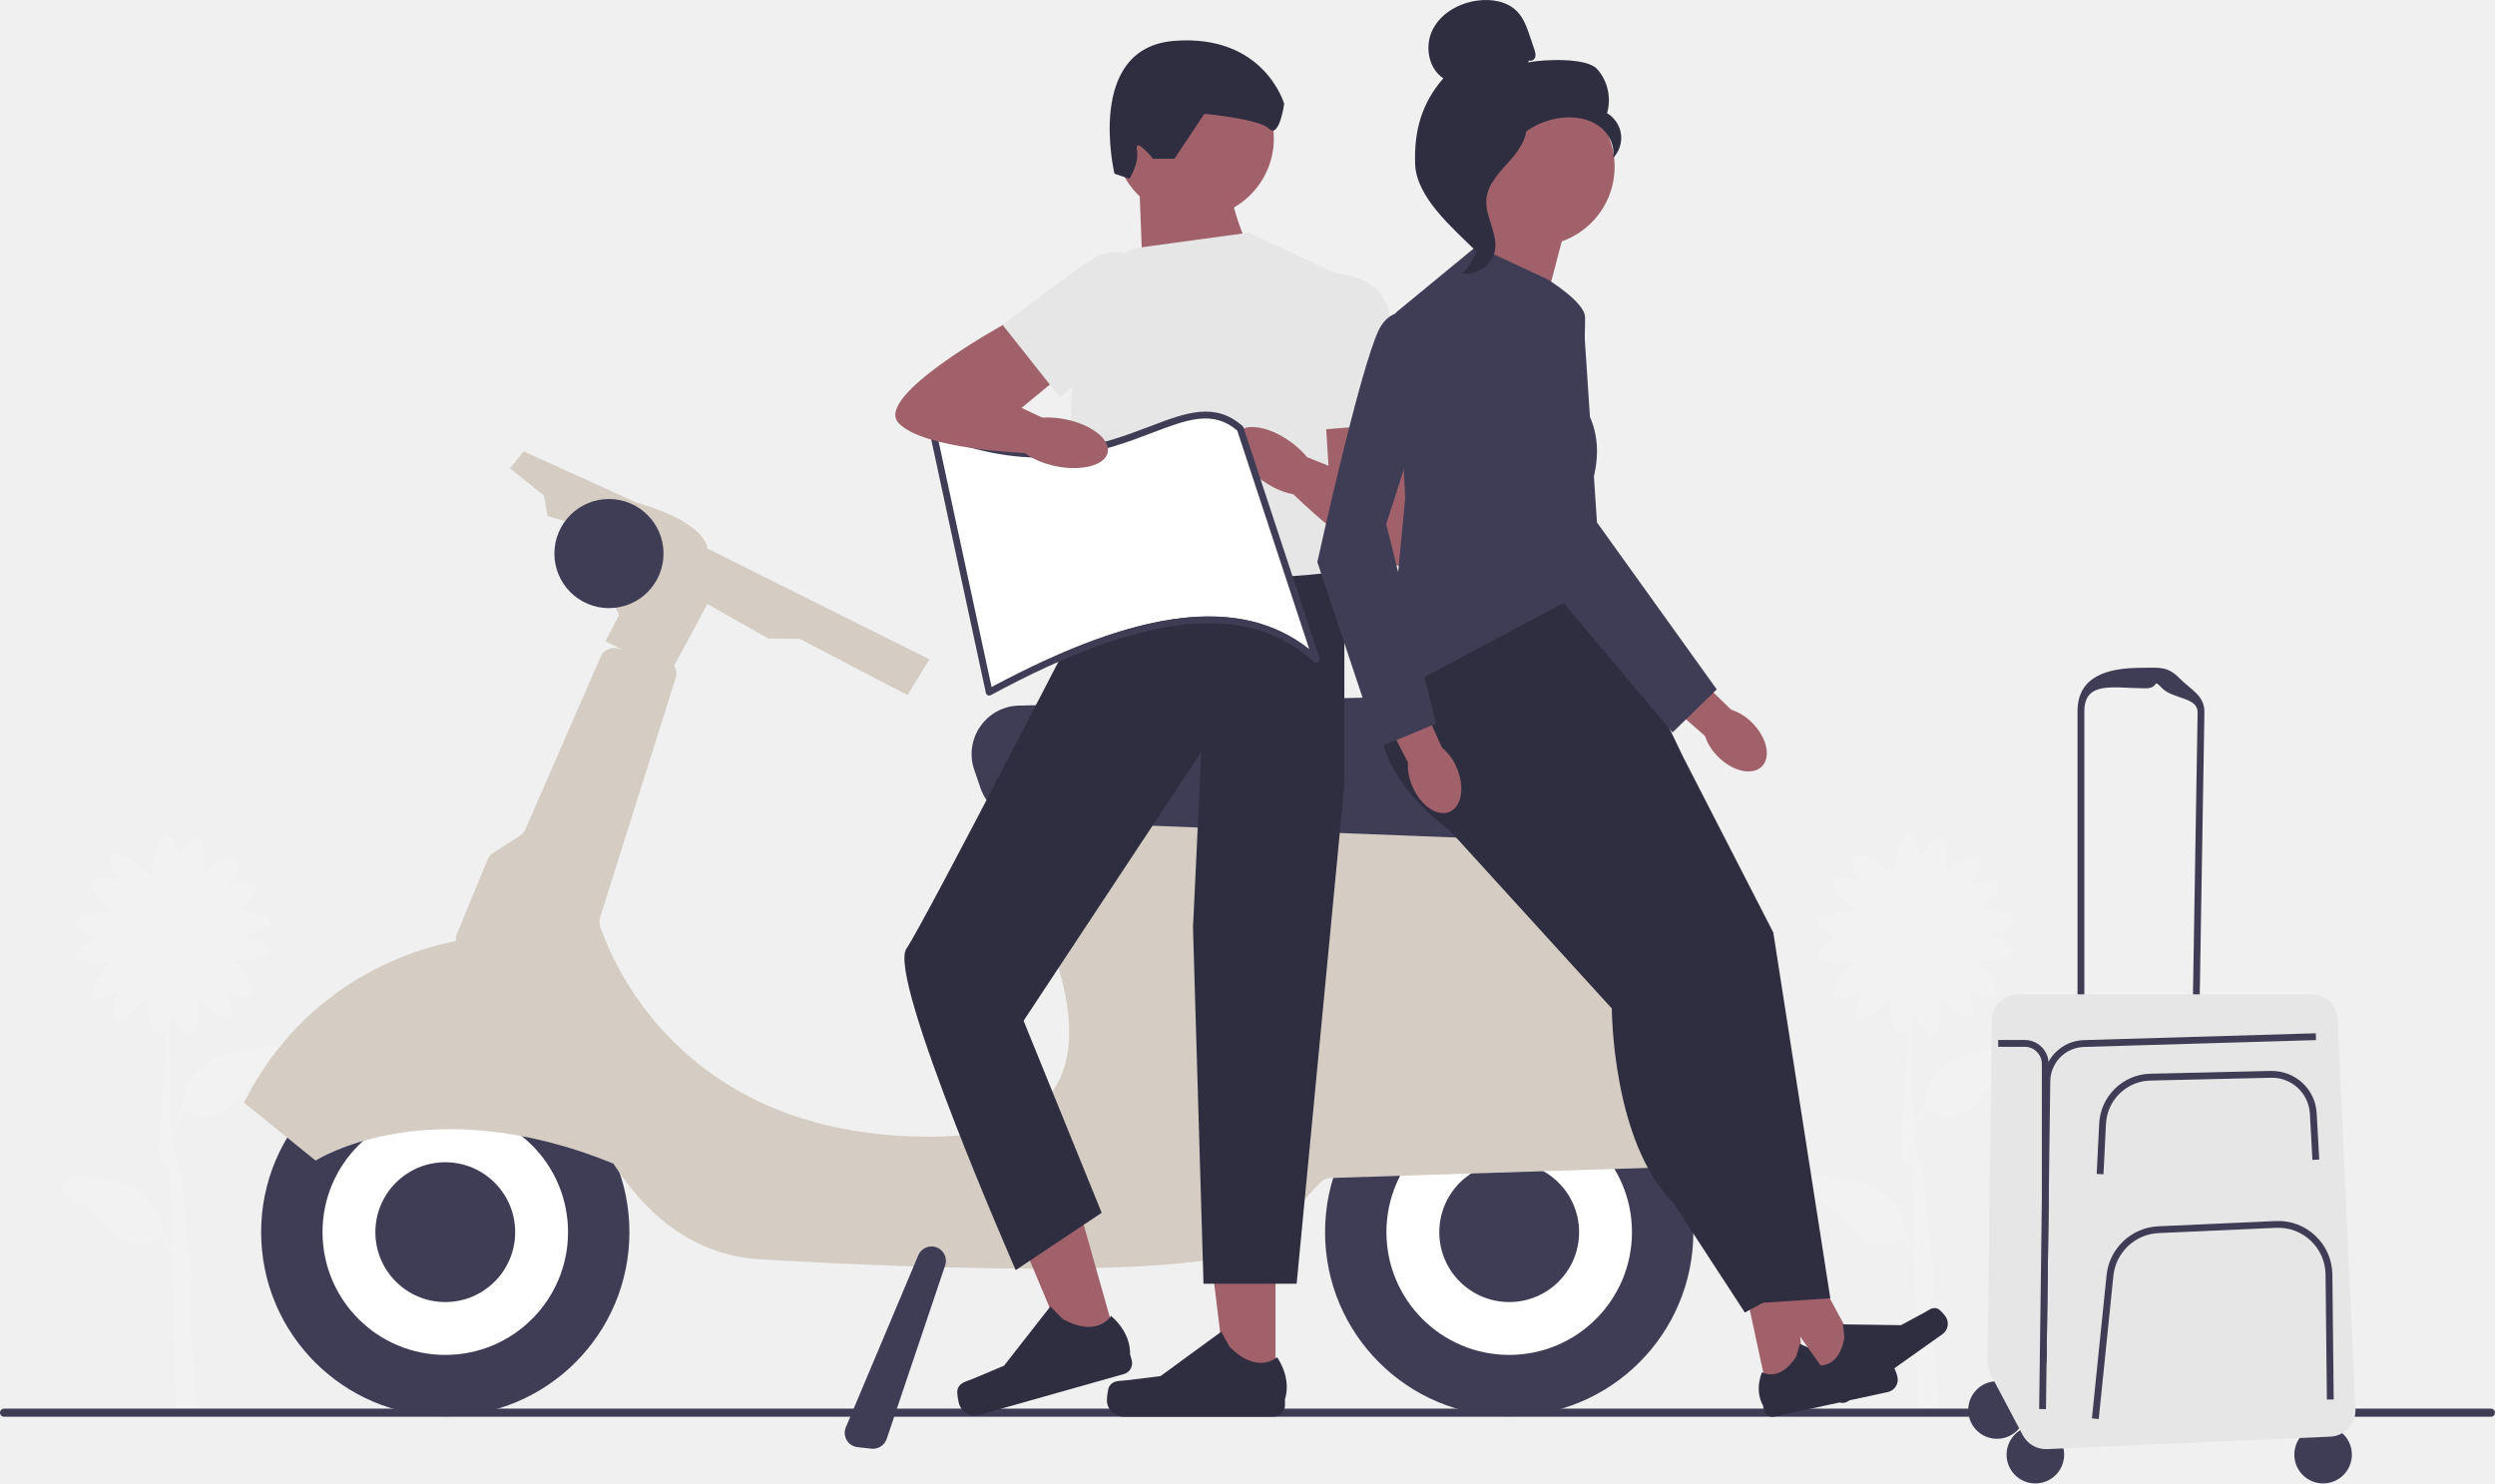
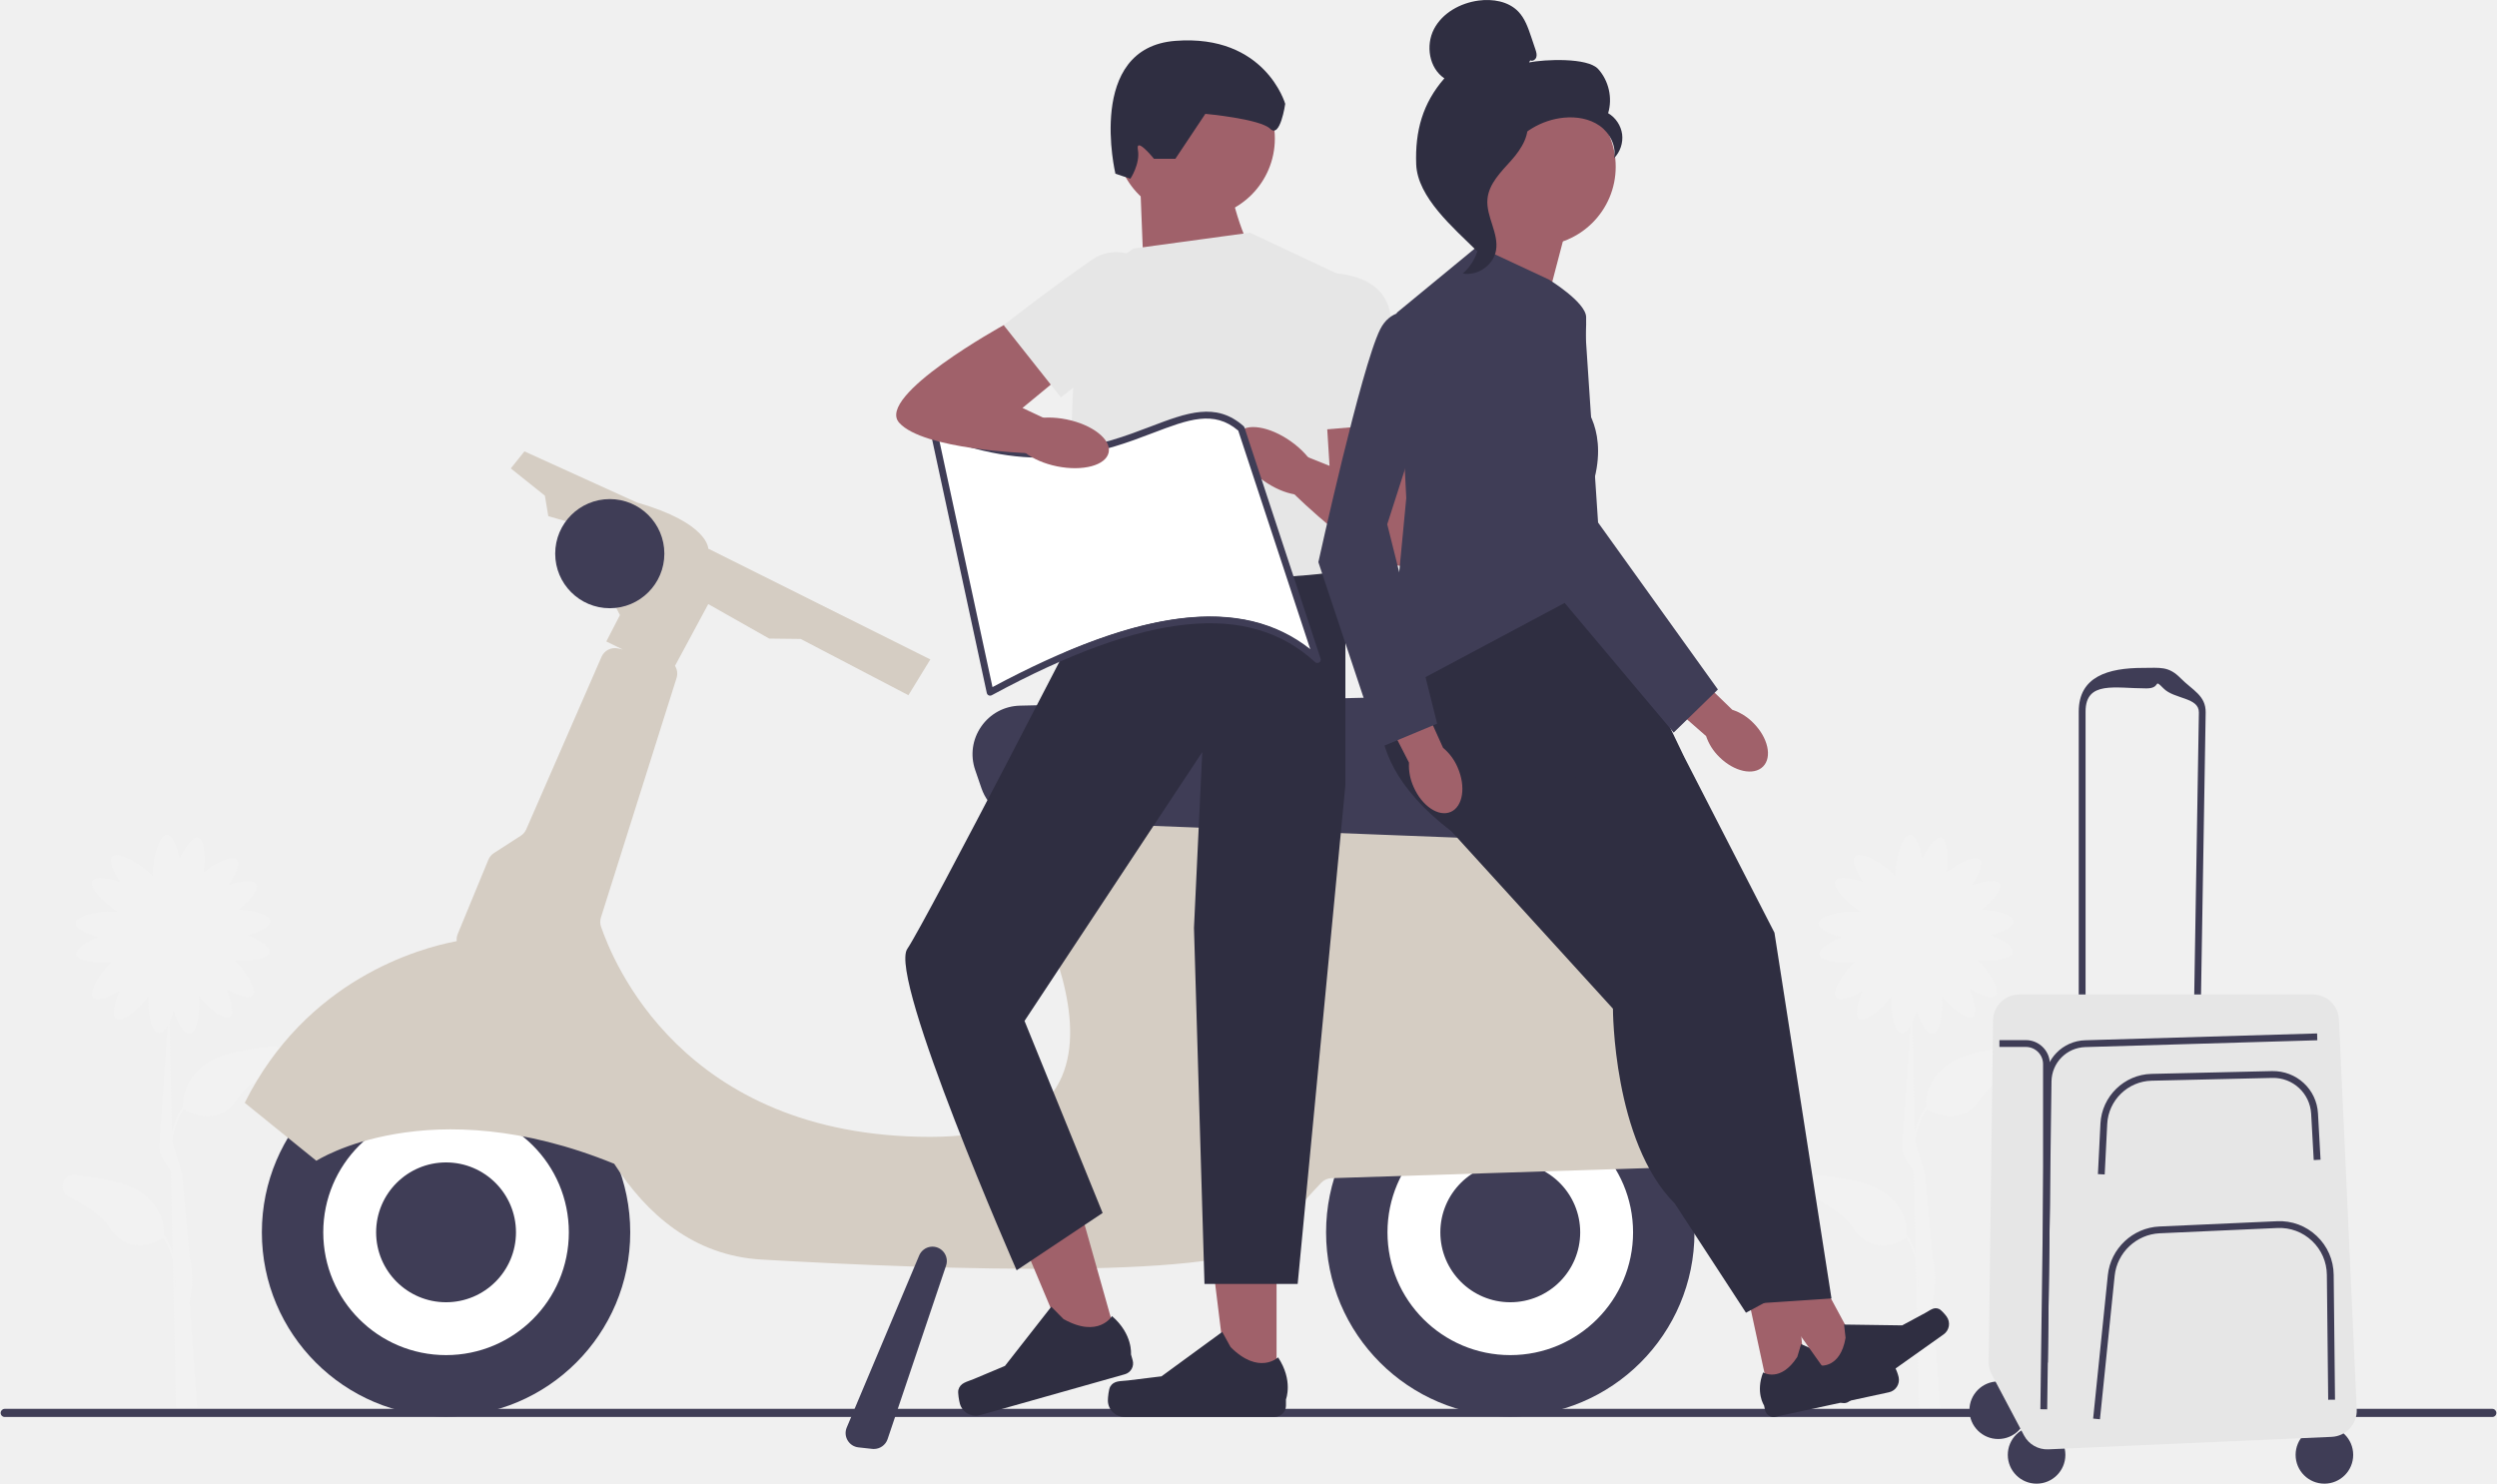
- <svg xmlns="http://www.w3.org/2000/svg" width="731.67" height="435.03" viewBox="0 0 731.67 435.03">
+ <svg xmlns="http://www.w3.org/2000/svg" width="732" height="435" viewBox="0 0 731.67 435.03">
  <path d="m79.48,306.79c-3.16.34-6.61.85-10.28,1.6-15.55,3.17-15.88,13.73-15.74,16.15l-.11-.07c-1.56,2.51-2.54,5.05-3.14,7.44l-.71-32.37c.46-.96.88-2.05,1.23-3.16,1.16,3.59,3.07,6.97,4.72,6.75,2.14-.29,3.07-6.59,2.67-11.06,2.72,3.5,7.3,7.25,9.03,6.09,1.38-.92.56-4.72-.94-8.18,3.14,1.89,6.62,3.13,7.7,1.93,1.47-1.64-2.06-7.23-5.31-10.35,4.35.41,9.89-.29,10.26-2.27.3-1.63-3-3.69-6.53-5.02,3.54-.93,6.86-2.56,6.75-4.17-.13-1.91-5.05-3.2-9.3-3.39,3.2-2.5,6.14-5.97,5.24-7.53-.83-1.44-4.67-.88-8.22.39,2.1-3,3.58-6.39,2.45-7.55-1.4-1.44-6.37,1.05-9.77,3.8.66-4.29.33-9.7-1.6-10.19-1.61-.41-3.89,2.74-5.45,6.17-.69-3.6-2.09-7.02-3.7-7.02-2.3,0-4.16,6.93-4.16,11.45,0,.26,0,.5.02.73-.23-.27-.5-.55-.8-.84-3.24-3.15-9.51-6.64-11.12-4.99-1.12,1.16.35,4.54,2.45,7.55-3.55-1.27-7.4-1.83-8.22-.39-1.11,1.93,3.64,6.76,7.5,9.1-.23-.03-.48-.05-.74-.07-4.51-.31-11.55,1.08-11.71,3.37-.11,1.61,3.2,3.24,6.75,4.17-3.53,1.33-6.82,3.39-6.53,5.02.36,1.98,5.9,2.68,10.26,2.27-3.25,3.12-6.78,8.71-5.31,10.35,1.08,1.2,4.56-.04,7.7-1.93-1.51,3.46-2.32,7.26-.94,8.18,1.82,1.22,6.83-3.03,9.46-6.68-.27,4.47.8,10.61,2.92,10.85.89.1,1.83-.85,2.68-2.3l-2.4,34.79c-.56,4.05,3.03,6.7,3.35,8.36l.52,23.56c-.59-1.68-1.37-3.4-2.44-5.1l-.11.07c.14-2.42-.19-12.98-15.74-16.15-3.67-.75-7.12-1.26-10.28-1.6-3.73-.4-5.19,4.71-1.82,6.36,4.88,2.39,9.47,5.4,11.87,8.96,6.12,9.11,14.57,3.85,15.78,3.03,1.34,2.24,2.22,4.49,2.78,6.63l.28,12.51c-.07.3-.11.46-.12.47l.13.04.67,30.28,6.18-.05-2.21-30.95c.37-1.67,1.51-7.36,0-13.26l-2.21-24.32h0s.13.64,0,0l-2.88-9.56c.42-2.96,1.39-6.28,3.37-9.57,1.2.82,9.66,6.09,15.78-3.03,2.39-3.56,6.99-6.57,11.87-8.96,3.37-1.65,1.92-6.76-1.82-6.36h0Zm-28.23,71.64l-.12-5.3c.23,2,.22,3.81.12,5.3Z" fill="#f2f2f2" />
  <path d="m0,414.29c0,.66.53,1.19,1.19,1.19h729.29c.66,0,1.19-.53,1.19-1.19s-.53-1.19-1.19-1.19H1.19c-.66,0-1.19.53-1.19,1.19Z" fill="#3f3d56" />
  <g>
    <circle cx="442.58" cy="361.34" r="54" fill="#3f3d56" />
    <circle cx="442.58" cy="361.34" r="36" fill="#fff" />
    <circle cx="442.58" cy="361.34" r="20.5" fill="#3f3d56" />
    <circle cx="130.58" cy="361.34" r="54" fill="#3f3d56" />
    <circle cx="130.58" cy="361.34" r="36" fill="#fff" />
    <path d="m516.45,335.66c-7.03-17.73-31.61-71.9-75.39-89.83-.34-.14-.69-.23-1.05-.28l-140.41-20.11c-2.31-.33-4.47,1.25-4.84,3.56l-2.46,15.2c-.17,1.04.05,2.11.62,3,7.13,11.06,52.83,86.15-20.35,86.15s-93.35-52.37-96.55-61.62c-.3-.87-.31-1.81-.04-2.69l22.18-70.25c.39-1.25.18-2.53-.46-3.55l9.75-18.11,17.86,10.11,9.25.11,31.57,16.5,6.43-10.5-65.11-32.48s.11-7.52-20.89-13.52l-33-15-4,5,10,8,1,6,7,2,14,27-4,7.74,4.86,2.37-1.39-.32c-2.01-.46-4.06.58-4.88,2.47l-22.06,50.56c-.34.77-.9,1.43-1.61,1.89l-7.86,5.07c-.73.47-1.31,1.16-1.64,1.97l-8.98,21.77c-.28.68-.36,1.39-.29,2.08-11.19,2.12-44.08,11.28-62.15,47.41l21,17s32.92-21.3,87.32.88c9.46,14.72,23.25,26.93,43.17,28.08,52.51,3.04,139.51,6.04,149.51-5.96,7.32-8.79,12.41-14.27,14.62-16.58.78-.81,1.84-1.28,2.96-1.32l122.45-3.91c2.97-.09,4.94-3.11,3.85-5.87Z" fill="#d5cdc3" />
    <circle cx="178.58" cy="162.34" r="16" fill="#3f3d56" />
    <path d="m434.81,245.9c-.19,0-.38,0-.57-.01l-133.78-5.18c-5.92-.23-10.99-4-12.92-9.6l-1.83-5.33c-1.49-4.34-.84-9,1.78-12.77,2.63-3.77,6.77-5.99,11.36-6.1l138.22-3.18c4.28-.1,8.4,1.73,11.19,5.03,2.79,3.3,3.93,7.62,3.12,11.87l-2.61,13.68c-1.29,6.79-7.12,11.58-13.97,11.58Z" fill="#3f3d56" />
    <circle cx="130.58" cy="361.34" r="20.5" fill="#3f3d56" />
    <path d="m488.56,302.98c-3.2,0-6.25-1.71-7.88-4.66l-10.13-18.34c-1.61-2.91-1.51-6.32.25-9.13,1.76-2.82,4.8-4.4,8.1-4.22l18.39.94c3.42.18,6.5,2.33,7.84,5.49l5.37,12.7c.98,2.33.96,4.87-.07,7.18-1.03,2.3-2.91,4.03-5.29,4.85l-13.62,4.7c-.97.34-1.97.5-2.95.5Z" fill="#3f3d56" />
    <path d="m256.01,424.87c-.15,0-.31,0-.46-.03l-4.08-.45c-1.33-.15-2.49-.9-3.17-2.06-.68-1.16-.77-2.53-.25-3.77l21.24-50.44.46.19-.46-.19c.58-1.38,1.87-2.36,3.36-2.55,1.45-.18,2.86.39,3.79,1.52.92,1.13,1.2,2.63.73,4.01l-17.15,50.89c-.58,1.72-2.22,2.87-4,2.87Z" fill="#3f3d56" />
  </g>
  <path d="m366.28,72.88s-7.77-15.54-6.22-29.52l-25.86,13.4,1,25.44,31.08-9.32h0Z" fill="#a0616a" />
  <circle cx="350.23" cy="40.61" r="23.33" fill="#a0616a" />
  <g>
    <polygon points="374.06 406.93 359.82 406.93 353.05 352.02 374.06 352.02 374.06 406.93" fill="#a0616a" />
    <path d="m325.29,406.6h0c-.44.75-.68,3.16-.68,4.02h0c0,2.67,2.16,4.83,4.83,4.83h44.08c1.82,0,3.3-1.48,3.3-3.3v-1.84s2.18-5.52-2.31-12.31c0,0-5.58,5.32-13.92-3.01l-2.46-4.45-17.8,13.02-9.87,1.21c-2.16.27-4.07-.04-5.18,1.83h0,0Z" fill="#2f2e41" />
  </g>
  <path d="m332.09,72.88l34.19-4.66,26.42,12.43,1.55,96.34s-64.98,7.77-75.22-2.33c-10.24-10.1-2.47-90.9-2.47-90.9l15.54-10.88s0,0,0,0Z" fill="#e6e6e6" />
  <path d="m344.39,46.55h-6.27s-5.44-6.7-4.71-2.62c.73,4.08-2.2,8.47-2.2,8.47l-4.39-1.46s-8.78-36.93,17.57-38.96,32.21,18.47,32.21,18.47c0,0-1.46,10.25-4.39,7.32s-19.03-4.39-19.03-4.39l-8.78,13.18s0,0,0,0Z" fill="#2f2e41" />
  <g>
    <polygon points="327.8 394.59 314.11 398.45 292.67 347.46 312.89 341.75 327.8 394.59" fill="#a0616a" />
    <path d="m280.78,407.53h0c-.22.84.21,3.22.44,4.06h0c.72,2.57,3.39,4.06,5.96,3.34l42.42-11.98c1.75-.49,2.77-2.32,2.28-4.07l-.5-1.77s.6-5.9-5.57-11.22c0,0-3.92,6.64-14.21.88l-3.58-3.62-13.59,17.36-9.16,3.85c-2,.84-3.93,1.07-4.49,3.17h0s0,0,0,0h0Z" fill="#2f2e41" />
  </g>
  <path d="m389.58,167.67l4.66,14.1v48.45l-13.99,146.24h-27.32l-3.08-104.39,2.43-51.56-52.11,78.84,22.9,56.31-25.21,16.81s-37.7-85.91-32.06-94.24c5.64-8.32,56.16-106.59,56.16-106.59,0,0,67.6-2.41,67.6-3.96h0s0,0,0,0Z" fill="#2f2e41" />
  <g>
    <path d="m403.57,111.73l7.51,12.3s10.62,41.74,0,41.91-32.06-21.27-32.06-21.27l2.8-11.19,7.77,3.11-1.55-24.86h15.54s0,0,0,0Z" fill="#a0616a" />
    <path d="m380.26,80.46s24.86-4.38,27.19,11.89c2.33,16.27,3.63,31.69,3.63,31.69l-26.94,2.23-3.88-45.81s0,0,0,0Z" fill="#e6e6e6" />
    <ellipse cx="374.23" cy="135.17" rx="7.02" ry="14.03" transform="translate(47.03 361.57) rotate(-54.54)" fill="#a0616a" />
  </g>
  <path d="m590.48,306.79c-3.16.34-6.61.85-10.28,1.6-15.55,3.17-15.88,13.73-15.74,16.15l-.11-.07c-1.56,2.51-2.54,5.05-3.14,7.44l-.71-32.37c.46-.96.88-2.05,1.23-3.16,1.16,3.59,3.07,6.97,4.72,6.75,2.14-.29,3.07-6.59,2.67-11.06,2.72,3.5,7.3,7.25,9.03,6.09,1.38-.92.56-4.72-.94-8.18,3.14,1.89,6.62,3.13,7.7,1.93,1.47-1.64-2.06-7.23-5.31-10.35,4.35.41,9.89-.29,10.26-2.27.3-1.63-3-3.69-6.53-5.02,3.54-.93,6.86-2.56,6.75-4.17-.13-1.91-5.05-3.2-9.3-3.39,3.2-2.5,6.14-5.97,5.24-7.53-.83-1.44-4.67-.88-8.22.39,2.1-3,3.58-6.39,2.45-7.55-1.4-1.44-6.37,1.05-9.77,3.8.66-4.29.33-9.7-1.6-10.19-1.61-.41-3.89,2.74-5.45,6.17-.69-3.6-2.09-7.02-3.7-7.02-2.3,0-4.16,6.93-4.16,11.45,0,.26,0,.5.02.73-.23-.27-.5-.55-.8-.84-3.24-3.15-9.51-6.64-11.12-4.99-1.12,1.16.35,4.54,2.45,7.55-3.55-1.27-7.4-1.83-8.22-.39-1.11,1.93,3.64,6.76,7.5,9.1-.23-.03-.48-.05-.74-.07-4.51-.31-11.55,1.08-11.71,3.37-.11,1.61,3.2,3.24,6.75,4.17-3.53,1.33-6.82,3.39-6.53,5.02.36,1.98,5.9,2.68,10.26,2.27-3.25,3.12-6.78,8.71-5.31,10.35,1.08,1.2,4.56-.04,7.7-1.93-1.51,3.46-2.32,7.26-.94,8.18,1.82,1.22,6.83-3.03,9.46-6.68-.27,4.47.8,10.61,2.92,10.85.89.1,1.83-.85,2.68-2.3l-2.4,34.79c-.56,4.05,3.03,6.7,3.35,8.36l.52,23.56c-.59-1.68-1.37-3.4-2.44-5.1l-.11.07c.14-2.42-.19-12.98-15.74-16.15-3.67-.75-7.12-1.26-10.28-1.6-3.73-.4-5.19,4.71-1.82,6.36,4.88,2.39,9.47,5.4,11.87,8.96,6.12,9.11,14.57,3.85,15.78,3.03,1.34,2.24,2.22,4.49,2.78,6.63l.28,12.51c-.07.3-.11.46-.12.47l.13.04.67,30.28,6.18-.05-2.21-30.95c.37-1.67,1.51-7.36,0-13.26l-2.21-24.32h0s.13.64,0,0l-2.88-9.56c.42-2.96,1.39-6.28,3.37-9.57,1.2.82,9.66,6.09,15.78-3.03,2.39-3.56,6.99-6.57,11.87-8.96,3.37-1.65,1.92-6.76-1.82-6.36h0Zm-28.23,71.64l-.12-5.3c.23,2,.22,3.81.12,5.3Z" fill="#f2f2f2" />
  <g>
    <polygon points="518.51 409.07 529.26 406.75 525.41 364.21 509.56 367.63 518.51 409.07" fill="#a0616a" />
    <path d="m555.27,400.88h0c.46.49,1.03,2.27,1.17,2.93h0c.44,2.01-.84,4-2.86,4.43l-33.27,7.19c-1.37.3-2.73-.58-3.03-1.95l-.3-1.39s-2.55-3.81-.27-9.67c0,0,5.08,3.11,10.01-4.55l1.13-3.76,15.56,6.92,7.64-.69c1.67-.15,3.07-.7,4.21.54h0s0,0,0,0Z" fill="#2f2e41" />
  </g>
  <g>
    <polygon points="537.73 405.82 546.69 399.46 526.42 361.86 513.19 371.24 537.73 405.82" fill="#a0616a" />
    <path d="m568.3,383.82h0c.61.27,1.84,1.68,2.22,2.23h0c1.19,1.68.8,4.01-.88,5.2l-27.76,19.7c-1.15.81-2.73.54-3.55-.6l-.82-1.16s-3.84-2.5-4.05-8.79c0,0,5.89.86,7.42-8.12l-.44-3.9,17.03.24,6.76-3.64c1.48-.8,2.55-1.85,4.08-1.16h0s0,0,0,0Z" fill="#2f2e41" />
  </g>
  <path d="m408.6,195.47s-16.71,22.72,16.71,48.27l68.25-21.81-24.38-50.84-21.59-11.84-39,36.21h0Z" fill="#2f2e41" />
  <polyline points="493.57 221.94 520.03 273.47 536.75 380.73 515.86 382.12 494.96 280.44 458.05 225.42 483.82 213.58" fill="#2f2e41" />
  <path d="m425.32,227.56v16.19l47.36,52.01s0,39,18.11,57.11l20.89,32.04,18.11-9.75-26.46-93.32-47.36-61.29-30.64,7.01h0Z" fill="#2f2e41" />
  <path d="m458.97,67.07l-8.92,34.01-34.01-6.69s23.73-24.47,20.39-35.62l22.55,8.3h0Z" fill="#a0616a" />
  <path d="m432.98,72.2l20.89,9.75s10.75,6.57,10.95,10.95-1.2,25.27-1.2,25.27c0,0,8.36,8.36,2.79,25.07l2.79,27.86-62.68,33.43,5.57-58.5-2.79-54.32,23.68-19.5h0Z" fill="#3f3d56" />
  <g>
    <path id="uuid-a736fb77-ebf6-42b0-8b8a-4fdda1f3d2e9-96" d="m414.23,230.72c2.45,5.61,7.33,8.9,10.9,7.34,3.57-1.56,4.48-7.37,2.04-12.98-.95-2.26-2.42-4.25-4.3-5.82l-10.67-23.65-10.99,5.24,11.68,22.76c-.13,2.44.33,4.88,1.34,7.11h0Z" fill="#a0616a" />
    <path d="m425.32,95.19s-15.32-9.75-20.89,1.39-18.11,68.25-18.11,68.25l18.11,54.32,16.71-6.96-14.63-58.46,18.8-58.54h0Z" fill="#3f3d56" />
  </g>
  <g>
    <path id="uuid-58a199b9-e878-46e4-8346-6749f3d4d3cf-97" d="m503.85,221.95c4.34,4.32,10.09,5.58,12.84,2.81s1.45-8.5-2.89-12.82c-1.71-1.75-3.82-3.06-6.14-3.83l-18.63-18.06-8.29,8.92,19.24,16.85c.78,2.32,2.11,4.42,3.87,6.12h0Z" fill="#a0616a" />
    <path d="m464.23,91.86s-26.71-1.09-27.79,11.32c-1.07,12.41,17.19,67.79,17.19,67.79l36.85,43.83,12.97-12.63-35.13-48.96s-4.08-61.35-4.08-61.35Z" fill="#3f3d56" />
  </g>
  <g>
    <path d="m386.02,192.42l-22.31-67.73c-18.04-15.89-37.61,22.38-90.14.68l16.52,76.61c39.72-21.47,73.9-29.88,95.93-9.56Z" fill="#fff" />
    <path d="m290.09,203.98c-.14,0-.29-.03-.42-.09-.29-.13-.49-.39-.56-.7l-16.52-76.61c-.08-.36.05-.74.34-.98.29-.24.68-.3,1.02-.16,29.84,12.32,49.1,4.99,63.17-.37,10.69-4.07,19.13-7.29,27.25-.14.13.12.23.27.29.44l22.31,67.73c.14.43-.03.91-.41,1.15-.38.25-.89.2-1.22-.11-19.36-17.86-49.48-14.78-94.77,9.71-.15.08-.31.12-.48.12Zm-15.15-75.98l15.84,73.47c43.46-23.27,73.23-26.86,93.16-11.13l-21.11-64.07c-7.15-6.12-14.66-3.26-25.01.68-14.1,5.37-33.31,12.69-62.88,1.06h0Z" fill="#3f3d56" />
  </g>
  <g>
    <path d="m308.17,92.42l-14.12,2.92s-37.74,20.77-30.6,28.64c7.13,7.87,37.44,8.88,37.44,8.88l6.26-9.69-7.58-3.55,19.22-15.85-10.62-11.35h0s0,0,0,0Z" fill="#a0616a" />
    <path d="m346.93,88.07s-13.79-21.15-27.26-11.73c-13.47,9.42-25.61,19-25.61,19l16.78,21.19,36.1-28.46h0s0,0,0,0Z" fill="#e6e6e6" />
    <ellipse cx="311.1" cy="129.86" rx="7.02" ry="14.03" transform="translate(122.11 409.02) rotate(-78.56)" fill="#a0616a" />
  </g>
  <circle cx="585.63" cy="413.5" r="8.44" fill="#3f3d56" />
  <circle cx="596.88" cy="426.59" r="8.44" fill="#3f3d56" />
  <circle cx="681.26" cy="426.59" r="8.44" fill="#3f3d56" />
  <path d="m609.24,300.29v-91.65c0-10.26,8.58-12.8,18.84-12.8,5.03,0,7.47-.58,11,3,3.53,3.58,7.45,5.07,7.37,10.1l-1.48,89.93-35.74,1.41Zm19.84-98.44c-9.16,0-17.84-2.36-17.84,6.8v89.57l31.77-1.26,1.45-88.04c.07-4.49-7.23-3.87-10.37-7.07-3.15-3.2-.51,0-5,0h0Z" fill="#3f3d56" />
  <path d="m584.12,299.18l-1.28,100.13c-.02,1.29.29,2.56.89,3.7l9.46,17.87c1.39,2.63,4.17,4.22,7.14,4.09l83.06-3.66c4.25-.19,7.54-3.79,7.35-8.04l-5.21-114.33c-.19-4.11-3.57-7.35-7.69-7.35h-86.03c-4.21,0-7.64,3.39-7.7,7.6h0Z" fill="#e6e6e6" />
  <path d="m616.86,344.37l-2-.1.74-14.82c.4-7.98,6.97-14.38,14.96-14.57l35.37-.82c7.14-.12,13.06,5.29,13.45,12.43l.75,13.55-2,.11-.75-13.55c-.34-6.05-5.39-10.69-11.41-10.54l-35.37.82c-6.95.16-12.66,5.73-13.01,12.67l-.74,14.82Z" fill="#3f3d56" />
  <path d="m615.45,416.15l-1.99-.2,4.31-42.06c.8-7.78,7.29-13.91,15.1-14.26l34.5-1.55c4.35-.2,8.48,1.34,11.64,4.33,3.16,2.99,4.92,7.03,4.97,11.38l.39,36.62-2,.02-.39-36.62c-.04-3.8-1.58-7.33-4.34-9.95s-6.39-3.96-10.17-3.79l-34.5,1.55c-6.83.31-12.5,5.66-13.2,12.46l-4.31,42.06Z" fill="#3f3d56" />
  <path d="m599.99,413.24l-2-.03,1.26-96.12c.09-6.57,5.3-11.87,11.87-12.07l68-2,.06,2-68,2c-5.5.16-9.86,4.59-9.93,10.09l-1.26,96.12Z" fill="#3f3d56" />
  <path d="m600.17,399.55h-1.39v-87.54c0-2.77-2.25-5.03-5.03-5.03h-7.77v-2h7.77c3.67,0,6.69,2.83,7,6.41.02.2.03.41.03.62v41.45l-.61,46.09Z" fill="#3f3d56" />
  <g>
    <path d="m473.49,48.89c0,12.82-10.39,23.21-23.21,23.21s-23.21-10.39-23.21-23.21,10.39-23.21,23.21-23.21,23.21,10.39,23.21,23.21Z" fill="#a0616a" />
    <path d="m448.43,17.69c.67.39,1.57-.2,1.79-.95.22-.75-.04-1.54-.28-2.28-.42-1.24-.83-2.47-1.25-3.71-.89-2.63-1.83-5.35-3.75-7.35-2.9-3.02-7.52-3.79-11.67-3.23-5.33.72-10.59,3.6-13.07,8.38-2.48,4.78-1.42,11.44,3.06,14.42-6.39,7.32-8.61,15.48-8.26,25.18.35,9.71,10.93,18.64,17.83,25.48,1.54-.93,2.94-5.31,2.09-6.9-.85-1.59.37-3.43-.68-4.9-1.05-1.46-1.93.87-.87-.59.67-.92-1.94-3.03-.95-3.58,4.81-2.66,6.41-8.66,9.43-13.25,3.65-5.54,9.88-9.29,16.49-9.91,3.64-.34,7.48.28,10.46,2.39,2.98,2.11,4.91,5.88,4.22,9.47,1.79-1.82,2.68-4.48,2.35-7.01-.34-2.53-1.89-4.87-4.1-6.16,1.34-4.43.19-9.53-2.92-12.95-3.11-3.43-15.72-2.84-20.26-1.94l.35-.6s0,0,0,0Z" fill="#2f2e41" />
    <path d="m447.73,34.63c-6.01.65-10.35,5.86-14.02,10.67-2.11,2.77-4.33,5.83-4.27,9.32.05,3.52,2.41,6.55,3.54,9.88,1.84,5.46.05,11.95-4.33,15.69,4.33.82,9.01-2.42,9.75-6.77.87-5.05-2.96-9.93-2.51-15.04.4-4.5,3.95-7.96,6.96-11.33,3.02-3.37,5.85-7.83,4.46-12.13,0,0,.42-.29.42-.29Z" fill="#2f2e41" />
  </g>
</svg>
